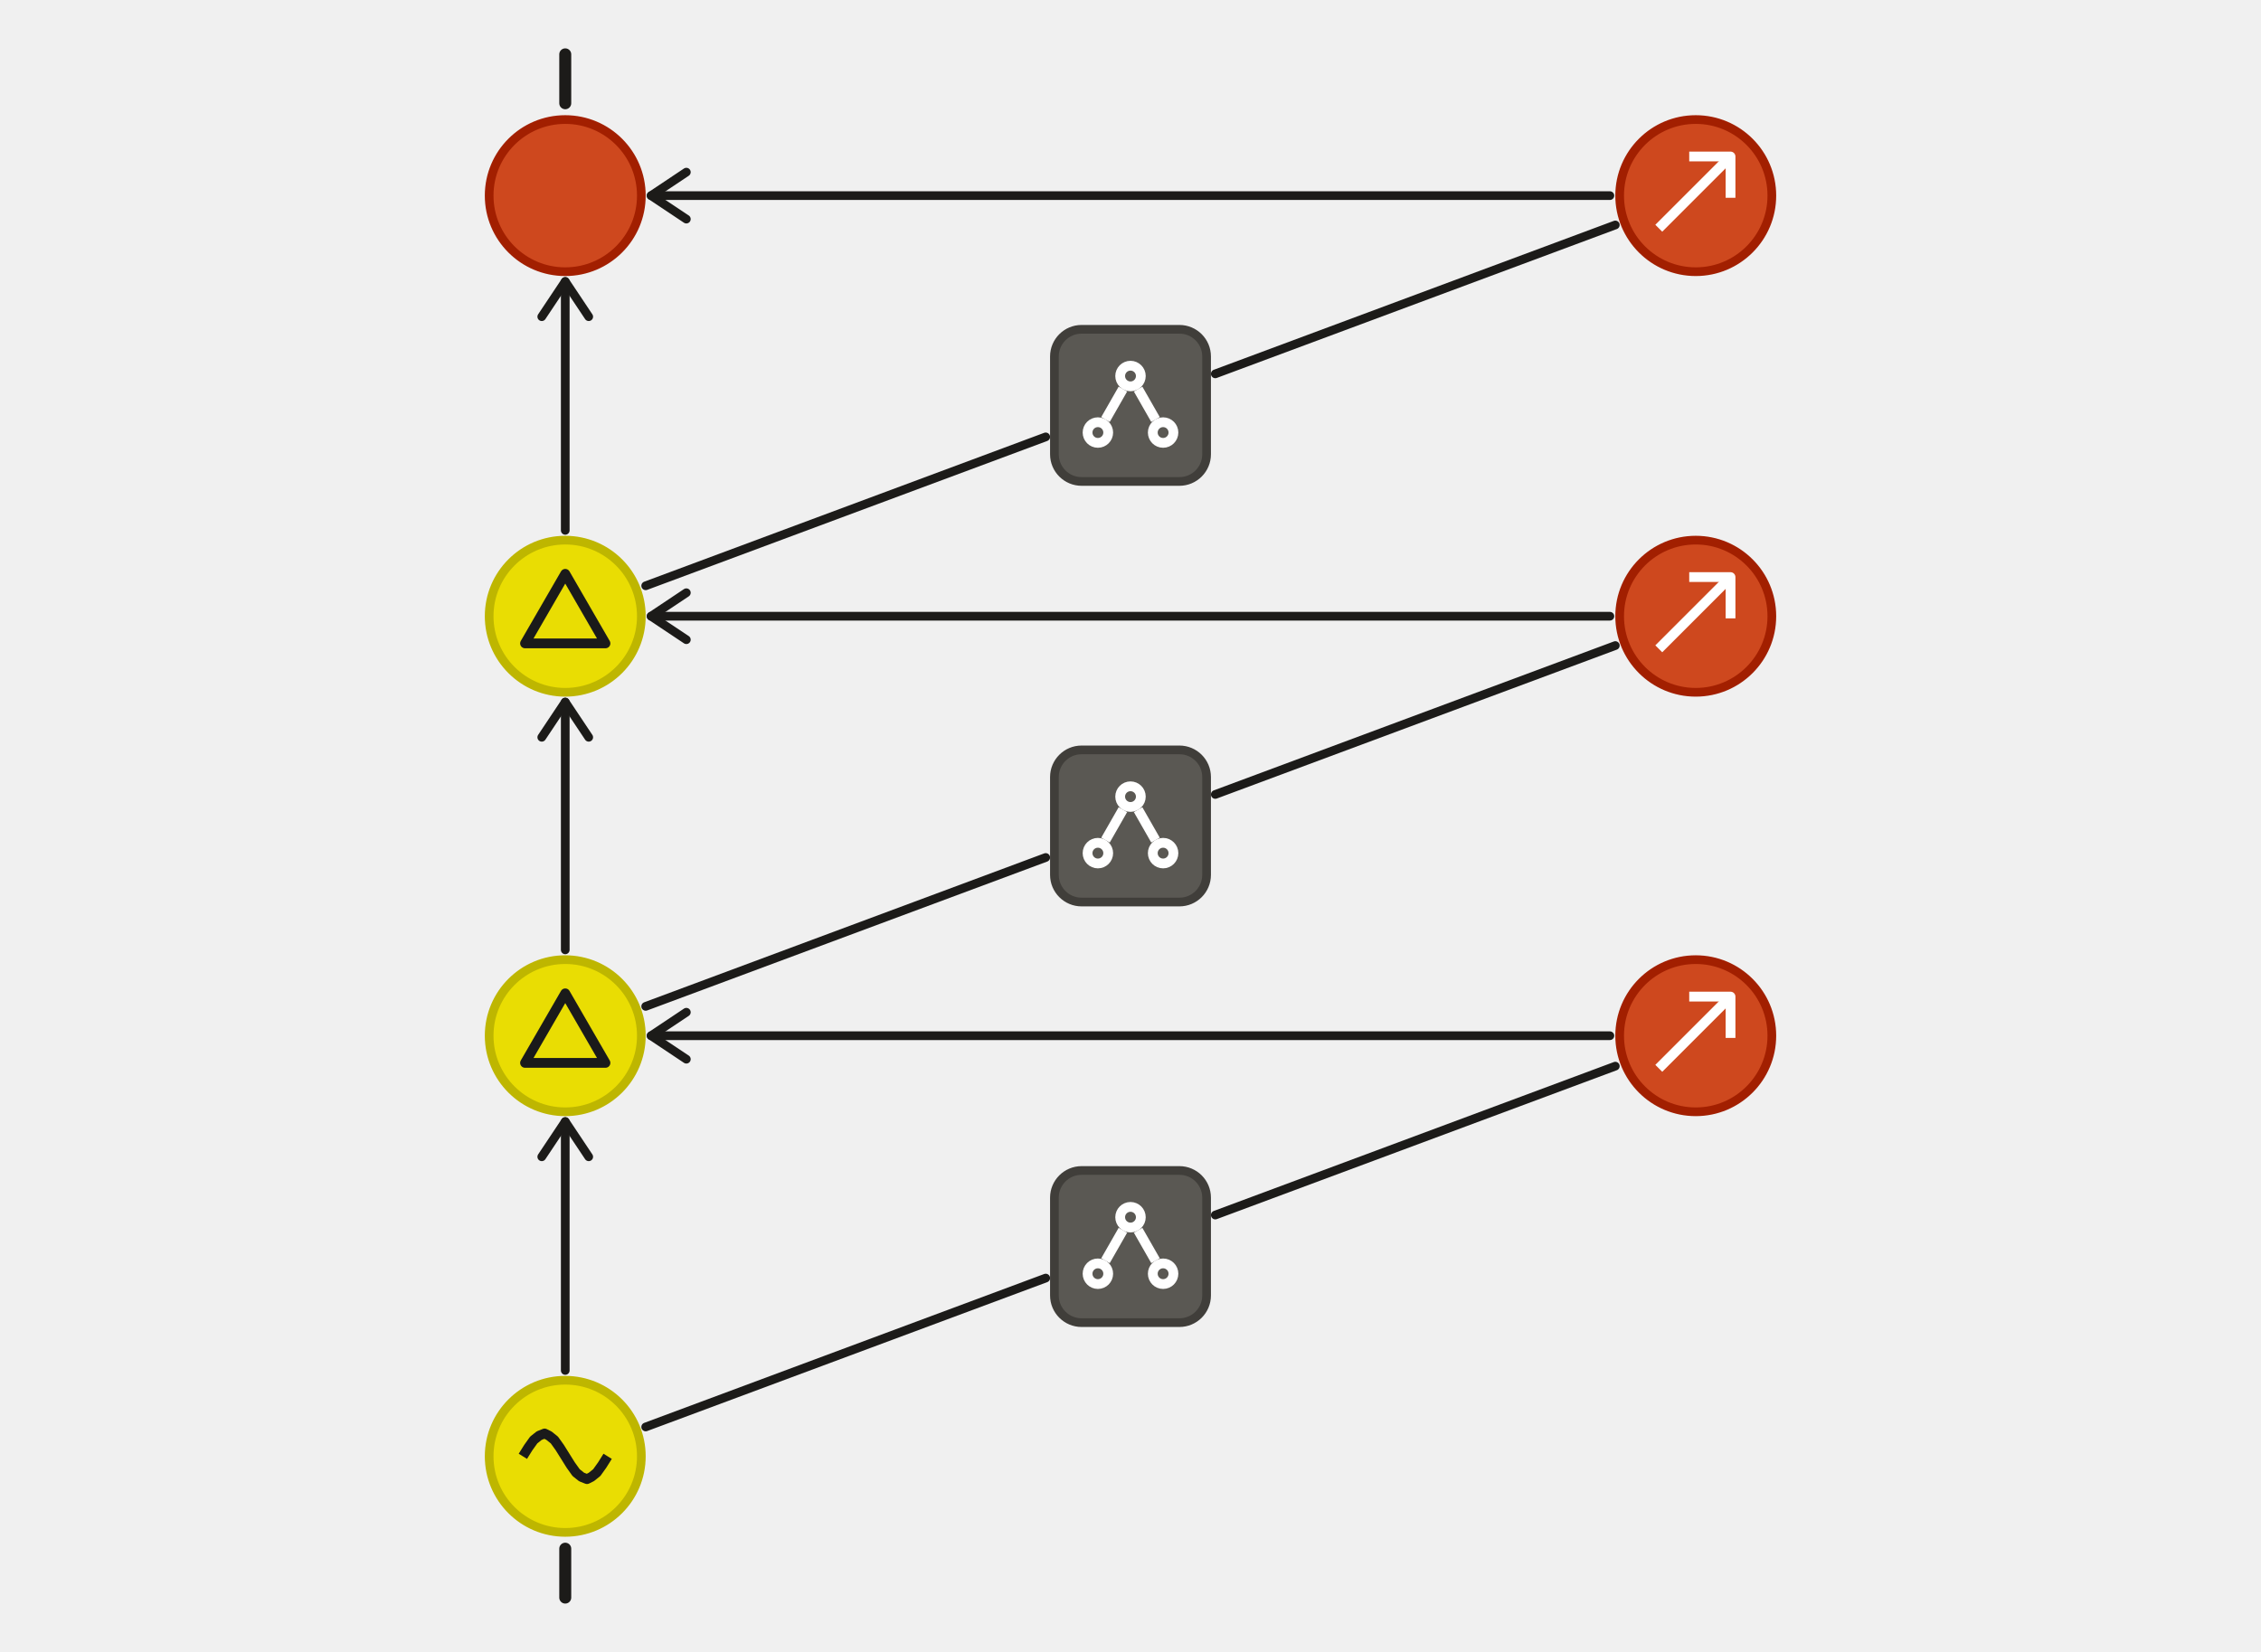
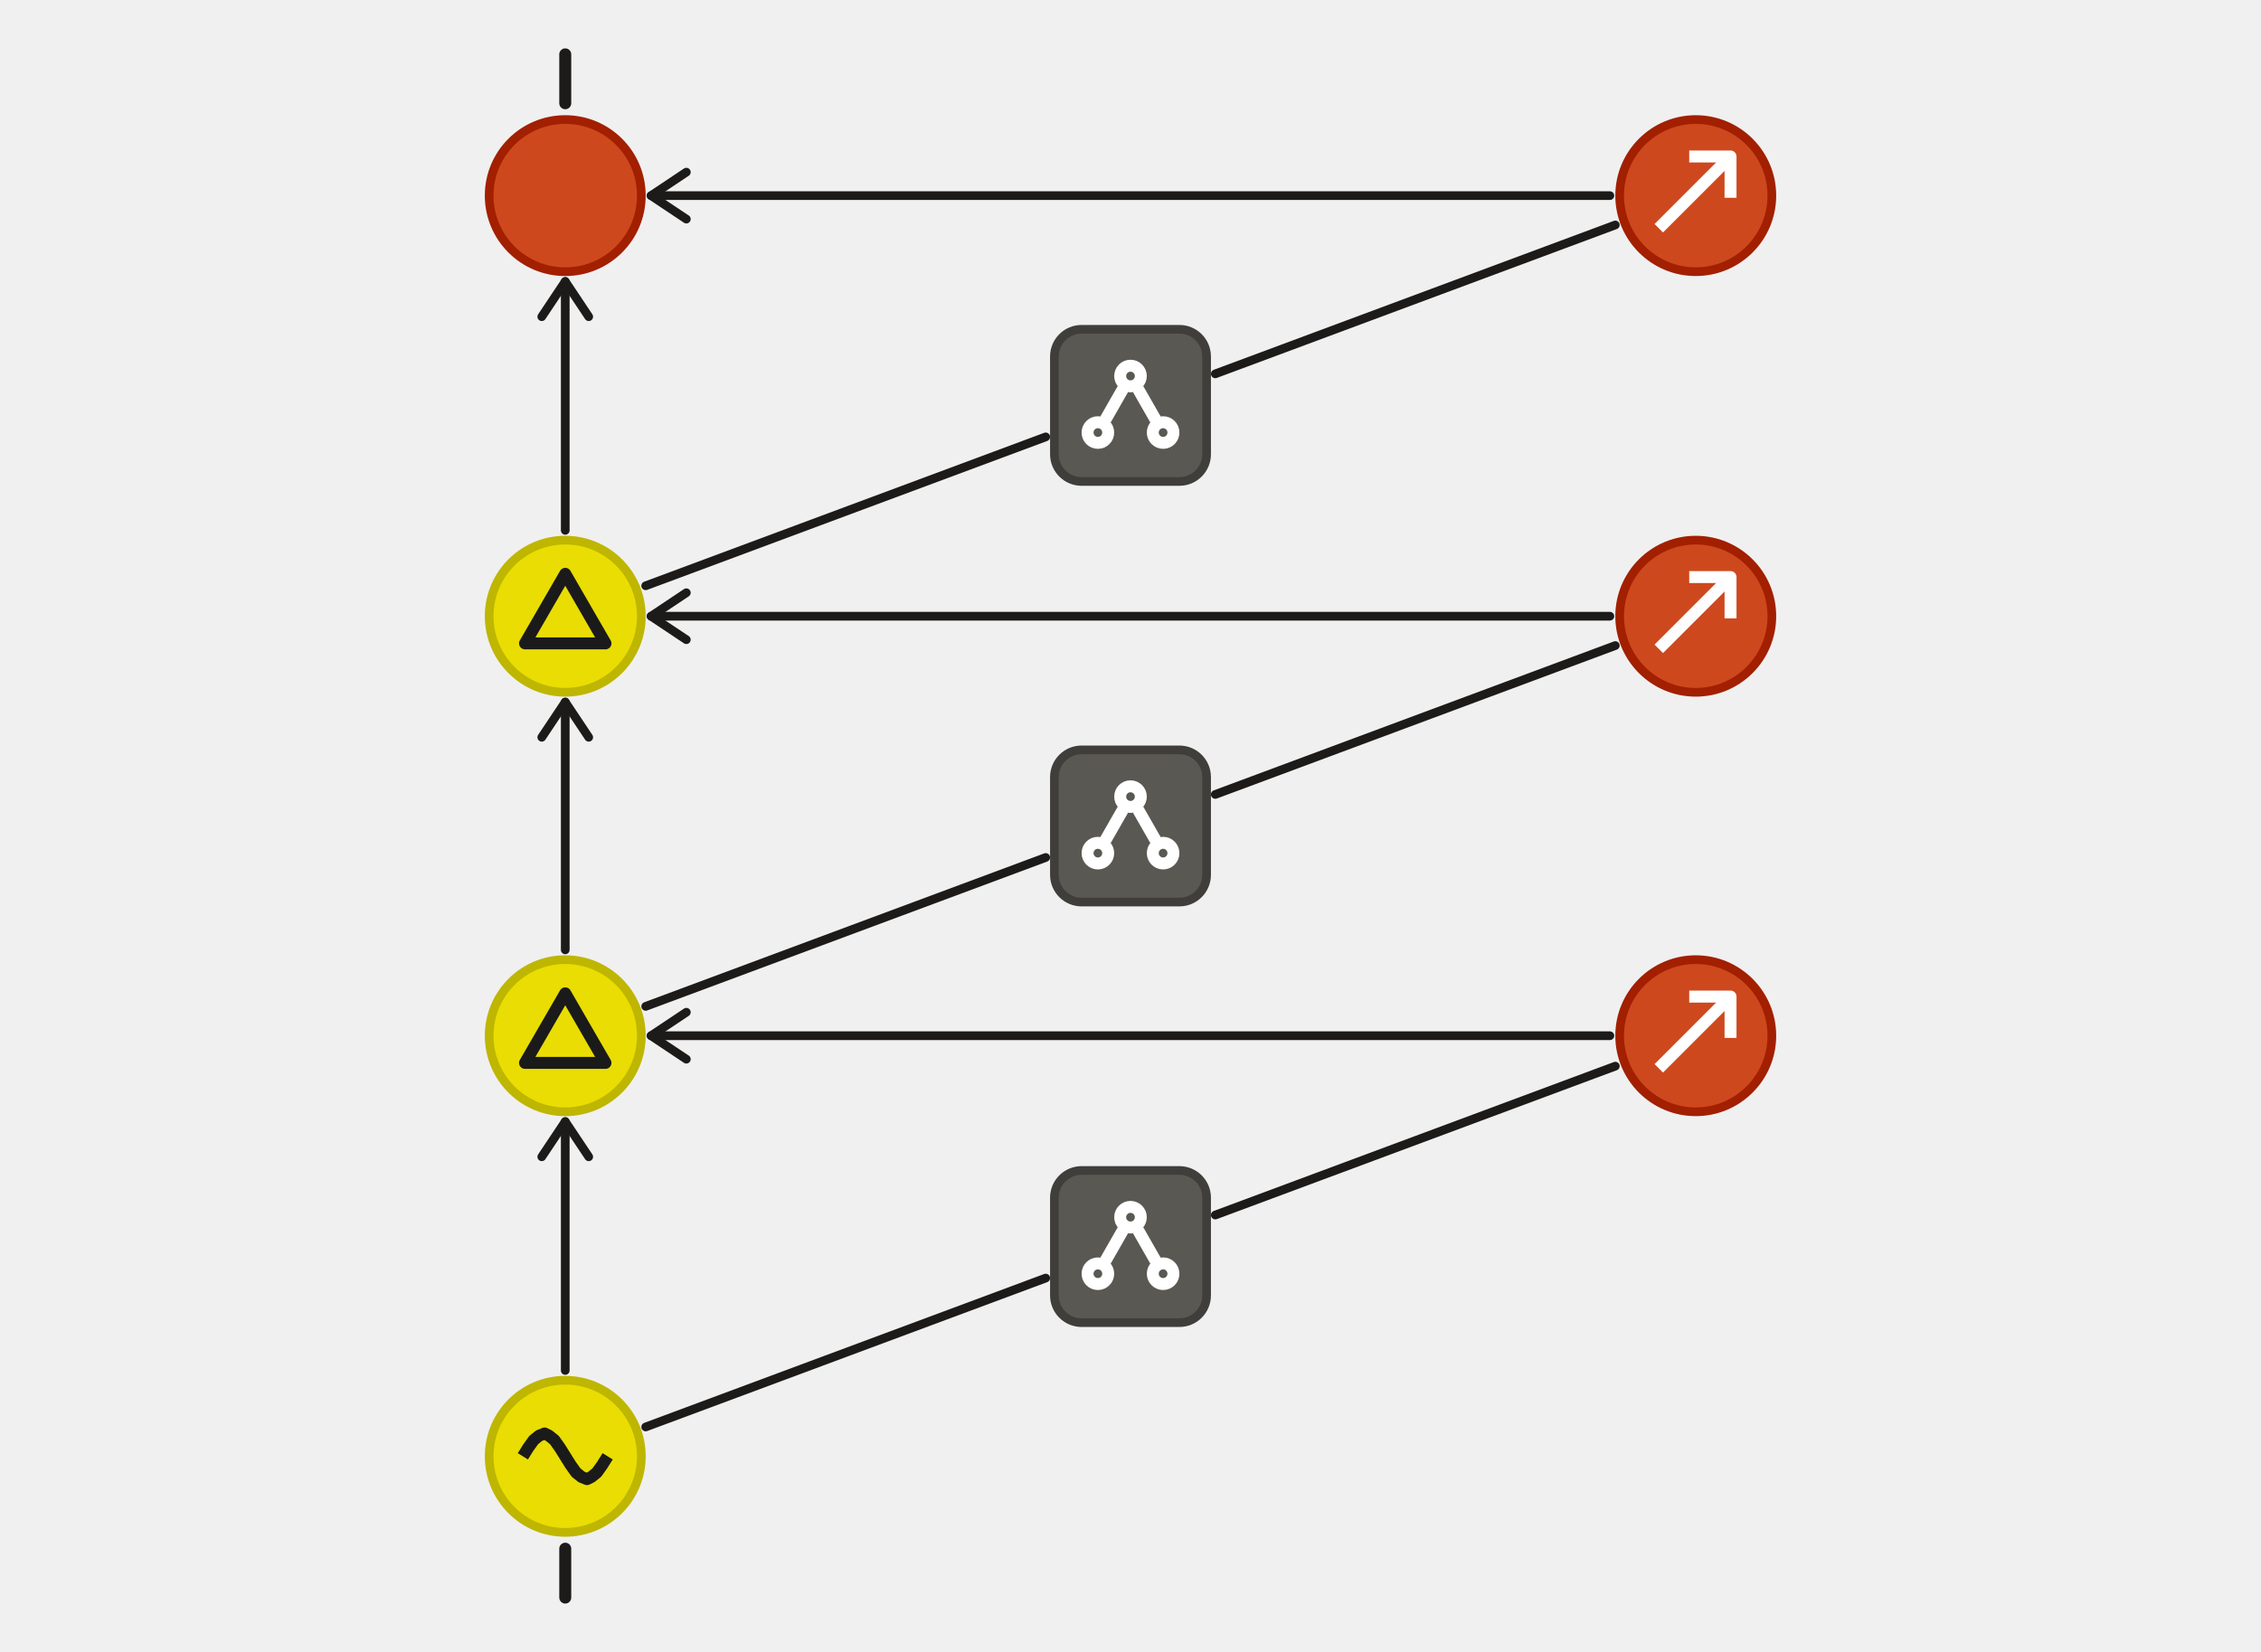
<svg xmlns="http://www.w3.org/2000/svg" viewBox="0 0 208 152" width="416" height="304" role="img">
  <defs>
    <marker id="arr-flow_matching" viewBox="0 0 10 10" refX="8" refY="5" markerUnits="userSpaceOnUse" markerWidth="5.4" markerHeight="5.4" orient="auto-start-reverse">
      <path d="M2 1L8 5L2 9" fill="none" stroke="#1C1B19" stroke-width="1.481" stroke-linecap="round" stroke-linejoin="round" />
    </marker>
  </defs>
  <g fill="none" stroke="#1C1B19" stroke-width="0.8" stroke-linecap="round" stroke-linejoin="round">
    <line x1="59.4" y1="131.3" x2="96.2" y2="117.6" />
    <line x1="59.4" y1="92.6" x2="96.2" y2="78.9" />
    <line x1="59.4" y1="53.9" x2="96.2" y2="40.2" />
    <line x1="111.8" y1="111.8" x2="148.6" y2="98.1" />
    <line x1="111.8" y1="73.1" x2="148.6" y2="59.4" />
    <line x1="111.8" y1="34.4" x2="148.6" y2="20.7" />
  </g>
  <g fill="none" stroke="#1C1B19" stroke-width="0.8" stroke-linecap="round" stroke-linejoin="round">
    <line x1="52" y1="126.1" x2="52" y2="103.2" marker-end="url(#arr-flow_matching)" />
    <line x1="52" y1="87.4" x2="52" y2="64.6" marker-end="url(#arr-flow_matching)" />
    <line x1="52" y1="48.8" x2="52" y2="25.9" marker-end="url(#arr-flow_matching)" />
    <line x1="148.1" y1="95.3" x2="59.9" y2="95.3" marker-end="url(#arr-flow_matching)" />
    <line x1="148.1" y1="56.7" x2="59.9" y2="56.7" marker-end="url(#arr-flow_matching)" />
    <line x1="148.1" y1="18" x2="59.9" y2="18" marker-end="url(#arr-flow_matching)" />
  </g>
  <circle cx="52" cy="95.3" r="7" fill="#E9DD03" stroke="#BEB600" stroke-width="0.8" />
-   <g fill="none" stroke="#1A1A1A" stroke-width="0.9" stroke-linejoin="round">
+   <g fill="none" stroke="#1A1A1A" stroke-width="1.1" stroke-linejoin="round">
    <polygon points="52,91.4 55.7,97.8 48.3,97.8" />
  </g>
  <circle cx="52" cy="56.7" r="7" fill="#E9DD03" stroke="#BEB600" stroke-width="0.8" />
-   <g fill="none" stroke="#1A1A1A" stroke-width="0.9" stroke-linejoin="round">
+   <g fill="none" stroke="#1A1A1A" stroke-width="1.1" stroke-linejoin="round">
    <polygon points="52,52.8 55.7,59.2 48.3,59.2" />
  </g>
  <circle cx="52" cy="134" r="7" fill="#E9DD03" stroke="#BEB600" stroke-width="0.8" />
-   <g fill="none" stroke="#1A1A1A" stroke-width="0.9" stroke-linejoin="round">
+   <g fill="none" stroke="#1A1A1A" stroke-width="1.1" stroke-linejoin="round">
    <path d="M48.1,134 L48.6,133.2 L49.1,132.5 L49.6,132.1 L50.1,131.9 L50.5,132.1 L51,132.5 L51.5,133.2 L52,134 L52.5,134.8 L53,135.5 L53.5,135.9 L54,136.1 L54.4,135.9 L54.9,135.5 L55.4,134.8 L55.9,134" />
  </g>
  <g stroke="#1C1B19" stroke-width="1.1" stroke-linecap="round">
    <line x1="52" y1="142.5" x2="52" y2="147" />
  </g>
  <rect x="97" y="107.7" width="14" height="14" rx="2.5" fill="#5A5853" stroke="#403E3A" stroke-width="0.8" />
-   <g fill="none" stroke="#FFFFFF" stroke-width="0.9" stroke-linejoin="round">
+   <g fill="none" stroke="#FFFFFF" stroke-width="1.1" stroke-linejoin="round">
    <path d="M101.7,116 L103.3,113.2" />
    <path d="M106.3,116 L104.7,113.2" />
    <circle cx="104" cy="112" r="0.95" />
    <circle cx="101" cy="117.2" r="0.95" />
    <circle cx="107" cy="117.2" r="0.95" />
  </g>
  <rect x="97" y="69" width="14" height="14" rx="2.5" fill="#5A5853" stroke="#403E3A" stroke-width="0.8" />
-   <g fill="none" stroke="#FFFFFF" stroke-width="0.9" stroke-linejoin="round">
+   <g fill="none" stroke="#FFFFFF" stroke-width="1.1" stroke-linejoin="round">
    <path d="M101.7,77.3 L103.3,74.5" />
    <path d="M106.3,77.3 L104.7,74.5" />
    <circle cx="104" cy="73.3" r="0.95" />
    <circle cx="101" cy="78.5" r="0.95" />
    <circle cx="107" cy="78.5" r="0.95" />
  </g>
  <rect x="97" y="30.3" width="14" height="14" rx="2.5" fill="#5A5853" stroke="#403E3A" stroke-width="0.8" />
-   <g fill="none" stroke="#FFFFFF" stroke-width="0.9" stroke-linejoin="round">
+   <g fill="none" stroke="#FFFFFF" stroke-width="1.1" stroke-linejoin="round">
    <path d="M101.7,38.6 L103.3,35.8" />
    <path d="M106.3,38.6 L104.7,35.8" />
    <circle cx="104" cy="34.6" r="0.95" />
    <circle cx="101" cy="39.8" r="0.95" />
    <circle cx="107" cy="39.8" r="0.95" />
  </g>
  <circle cx="52" cy="18" r="7" fill="#CE481E" stroke="#A21F00" stroke-width="0.8" />
  <g stroke="#1C1B19" stroke-width="1.1" stroke-linecap="round">
    <line x1="52" y1="9.5" x2="52" y2="5" />
  </g>
  <circle cx="156" cy="95.3" r="7" fill="#CE481E" stroke="#A21F00" stroke-width="0.8" />
-   <g fill="none" stroke="#FFFFFF" stroke-width="0.9" stroke-linejoin="round">
+   <g fill="none" stroke="#FFFFFF" stroke-width="1.1" stroke-linejoin="round">
    <path d="M152.6,98.3 L159,91.9" />
    <path d="M155.4,91.7 L159.2,91.7 L159.2,95.5" />
  </g>
  <circle cx="156" cy="56.7" r="7" fill="#CE481E" stroke="#A21F00" stroke-width="0.8" />
-   <g fill="none" stroke="#FFFFFF" stroke-width="0.9" stroke-linejoin="round">
+   <g fill="none" stroke="#FFFFFF" stroke-width="1.1" stroke-linejoin="round">
    <path d="M152.6,59.7 L159,53.3" />
    <path d="M155.4,53.1 L159.2,53.1 L159.2,56.9" />
  </g>
  <circle cx="156" cy="18" r="7" fill="#CE481E" stroke="#A21F00" stroke-width="0.8" />
-   <g fill="none" stroke="#FFFFFF" stroke-width="0.9" stroke-linejoin="round">
+   <g fill="none" stroke="#FFFFFF" stroke-width="1.1" stroke-linejoin="round">
    <path d="M152.6,21 L159,14.6" />
    <path d="M155.4,14.4 L159.2,14.4 L159.2,18.2" />
  </g>
</svg>
